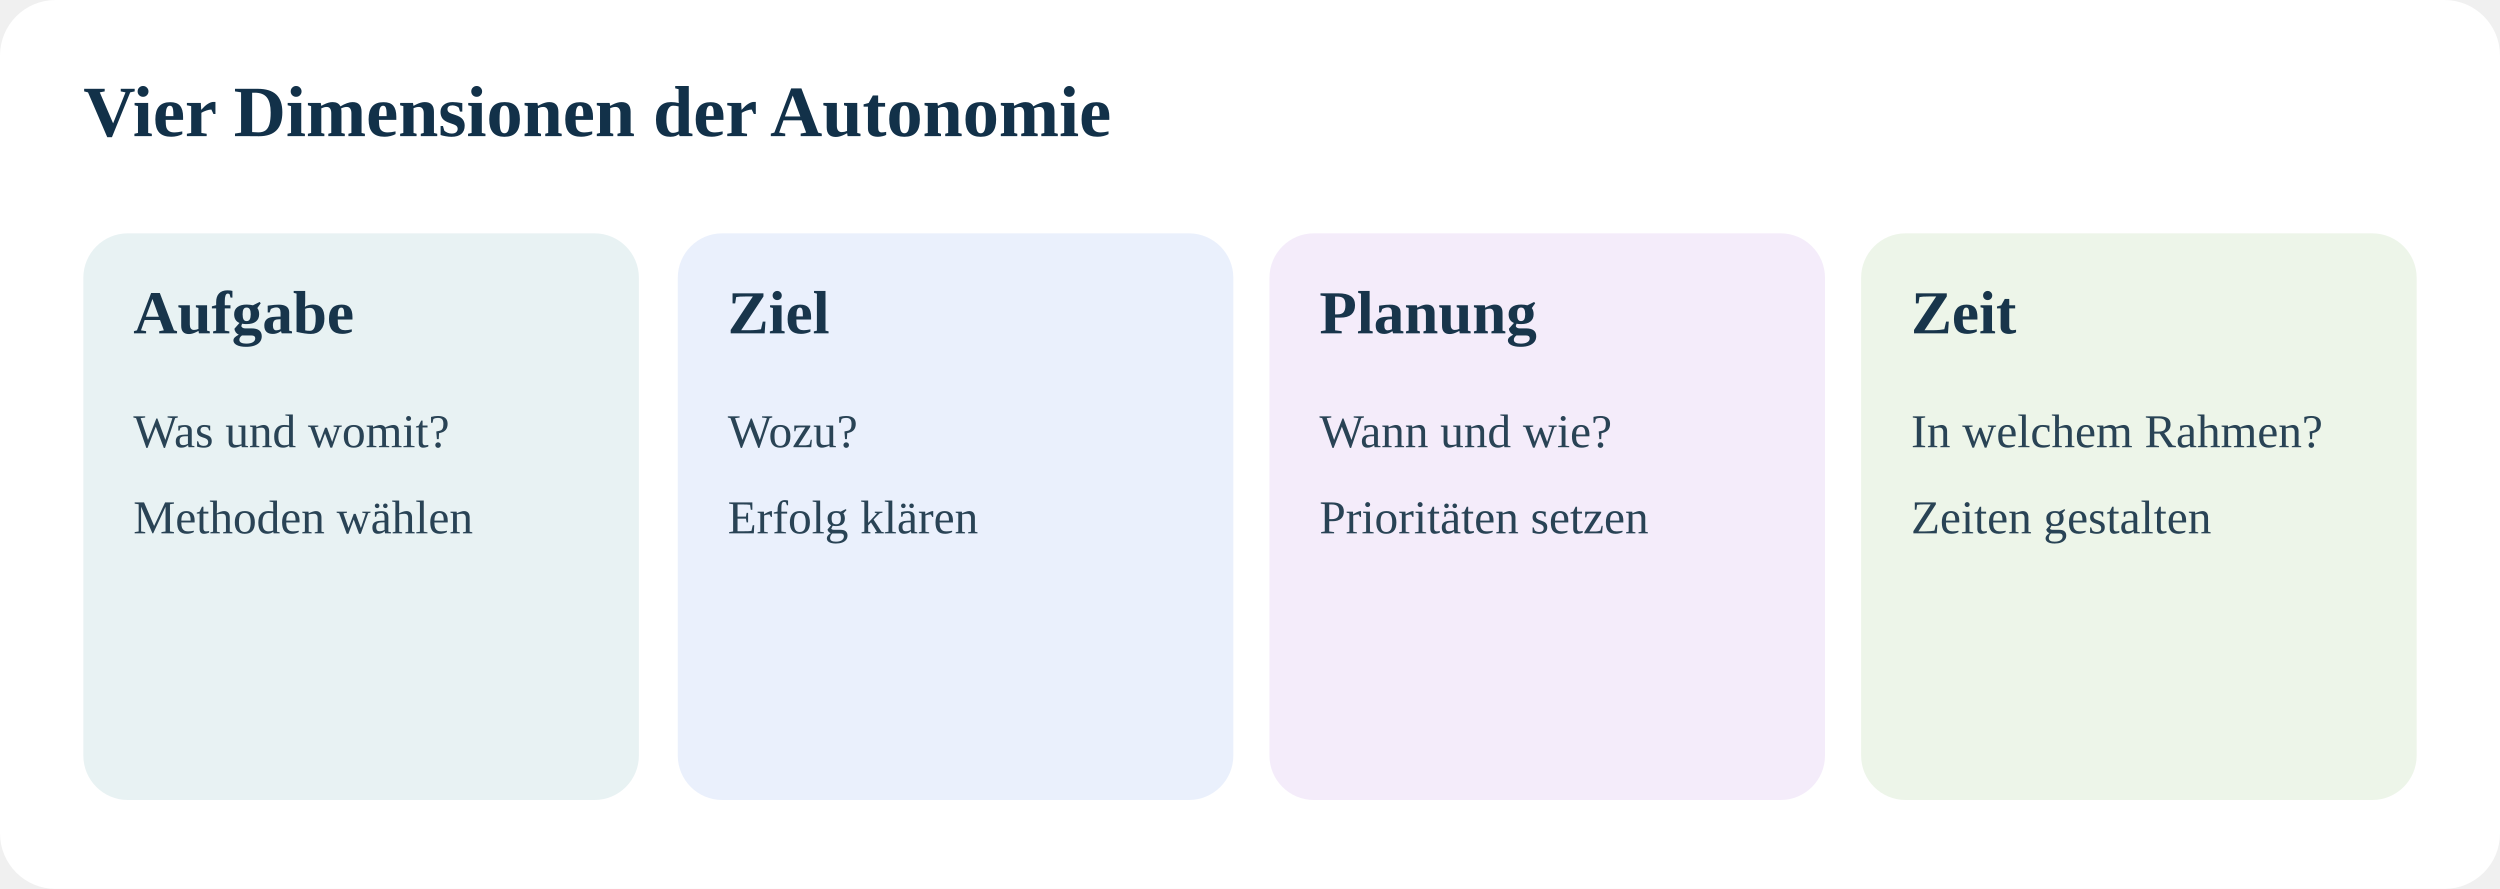
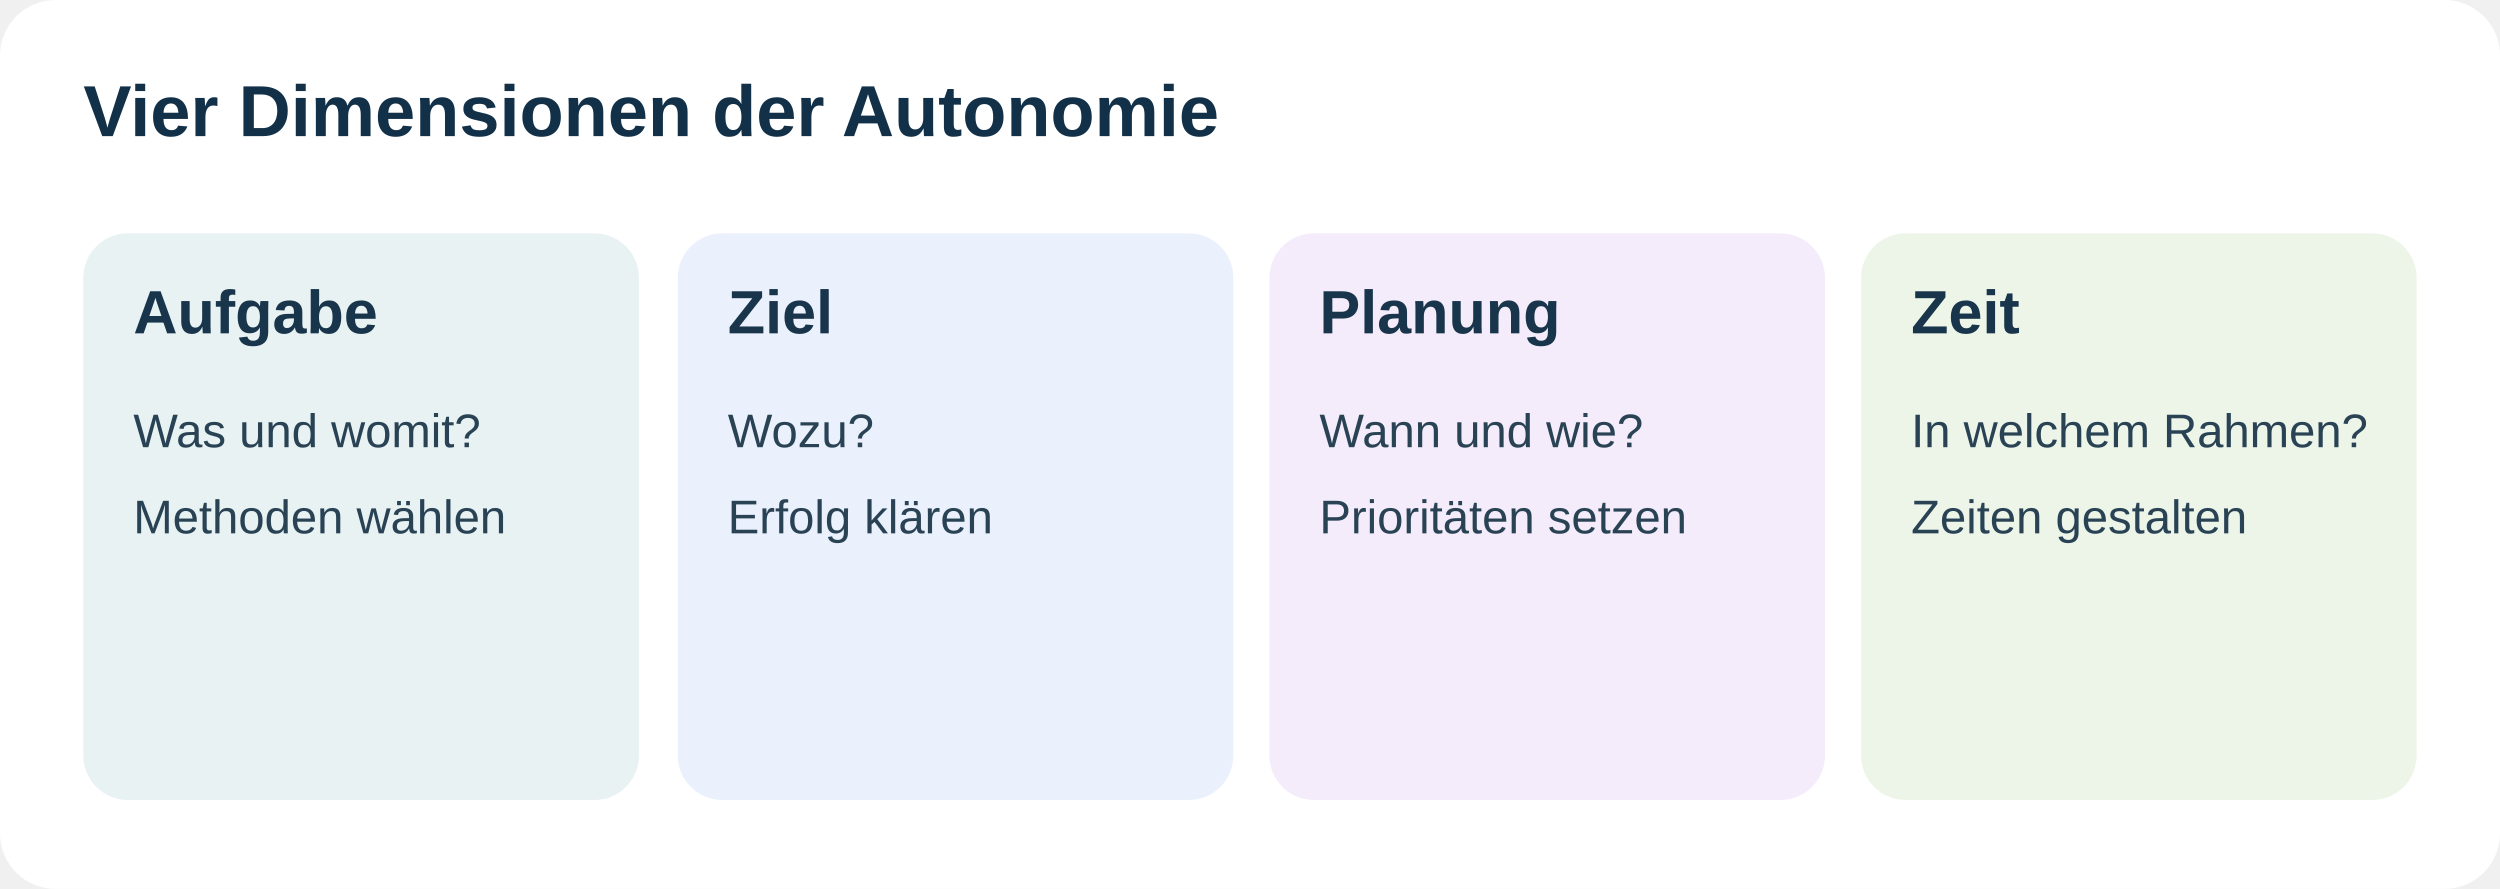
<svg xmlns="http://www.w3.org/2000/svg" width="900" height="320" viewBox="0 0 900 320">
+   <style>text{font-family:Manrope,Arial,sans-serif}</style>
  <rect width="900" height="320" rx="20" fill="#fff" />
  <text x="30" y="49" font-size="26" font-weight="700" fill="#123149">Vier Dimensionen der Autonomie</text>
  <rect x="30" y="84" width="200" height="204" rx="16" fill="#e8f2f3" />
  <text x="48" y="120" font-size="22" font-weight="700" fill="#18354b">Aufgabe</text>
  <text x="48" y="161" font-size="17" fill="#294355">Was und womit?</text>
  <text x="48" y="192" font-size="17" fill="#294355">Methoden wählen</text>
  <rect x="244" y="84" width="200" height="204" rx="16" fill="#eaf0fc" />
  <text x="262" y="120" font-size="22" font-weight="700" fill="#18354b">Ziel</text>
  <text x="262" y="161" font-size="17" fill="#294355">Wozu?</text>
  <text x="262" y="192" font-size="17" fill="#294355">Erfolg klären</text>
  <rect x="457" y="84" width="200" height="204" rx="16" fill="#f4ecfa" />
  <text x="475" y="120" font-size="22" font-weight="700" fill="#18354b">Planung</text>
  <text x="475" y="161" font-size="17" fill="#294355">Wann und wie?</text>
  <text x="475" y="192" font-size="17" fill="#294355">Prioritäten setzen</text>
  <rect x="670" y="84" width="200" height="204" rx="16" fill="#edf5e9" />
  <text x="688" y="120" font-size="22" font-weight="700" fill="#18354b">Zeit</text>
  <text x="688" y="161" font-size="17" fill="#294355">In welchem Rahmen?</text>
  <text x="688" y="192" font-size="17" fill="#294355">Zeiten gestalten</text>
</svg>
